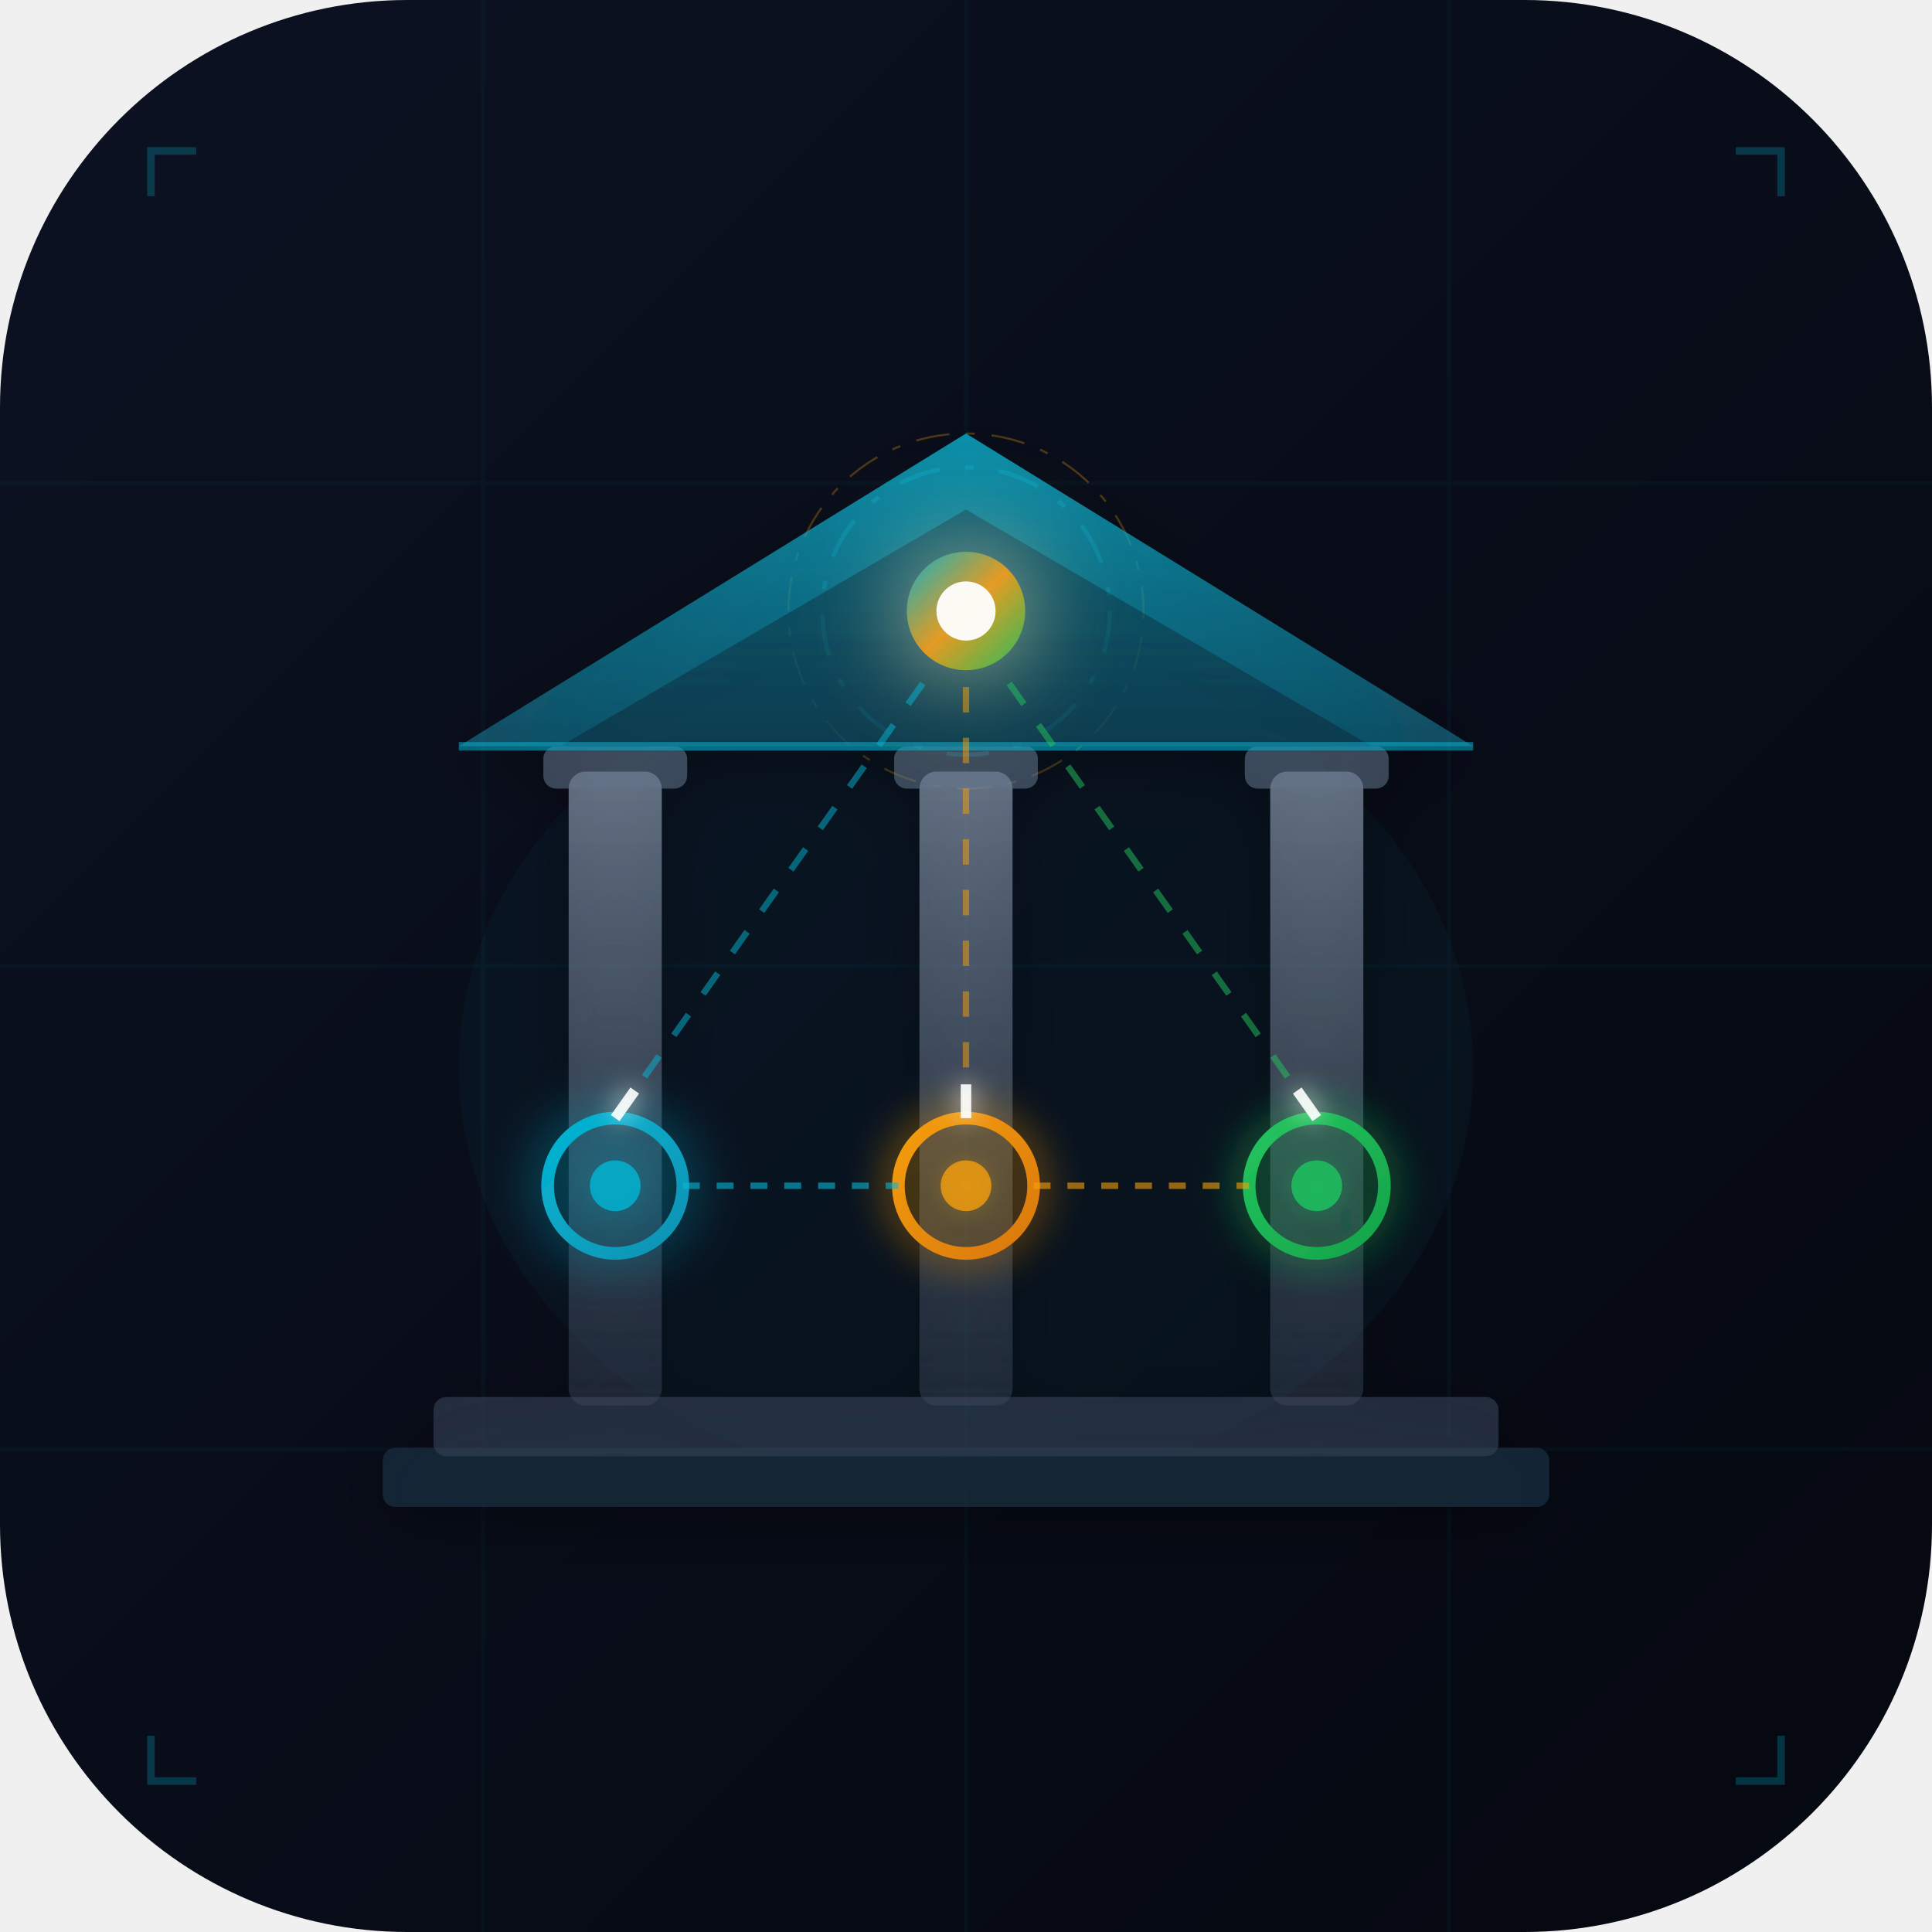
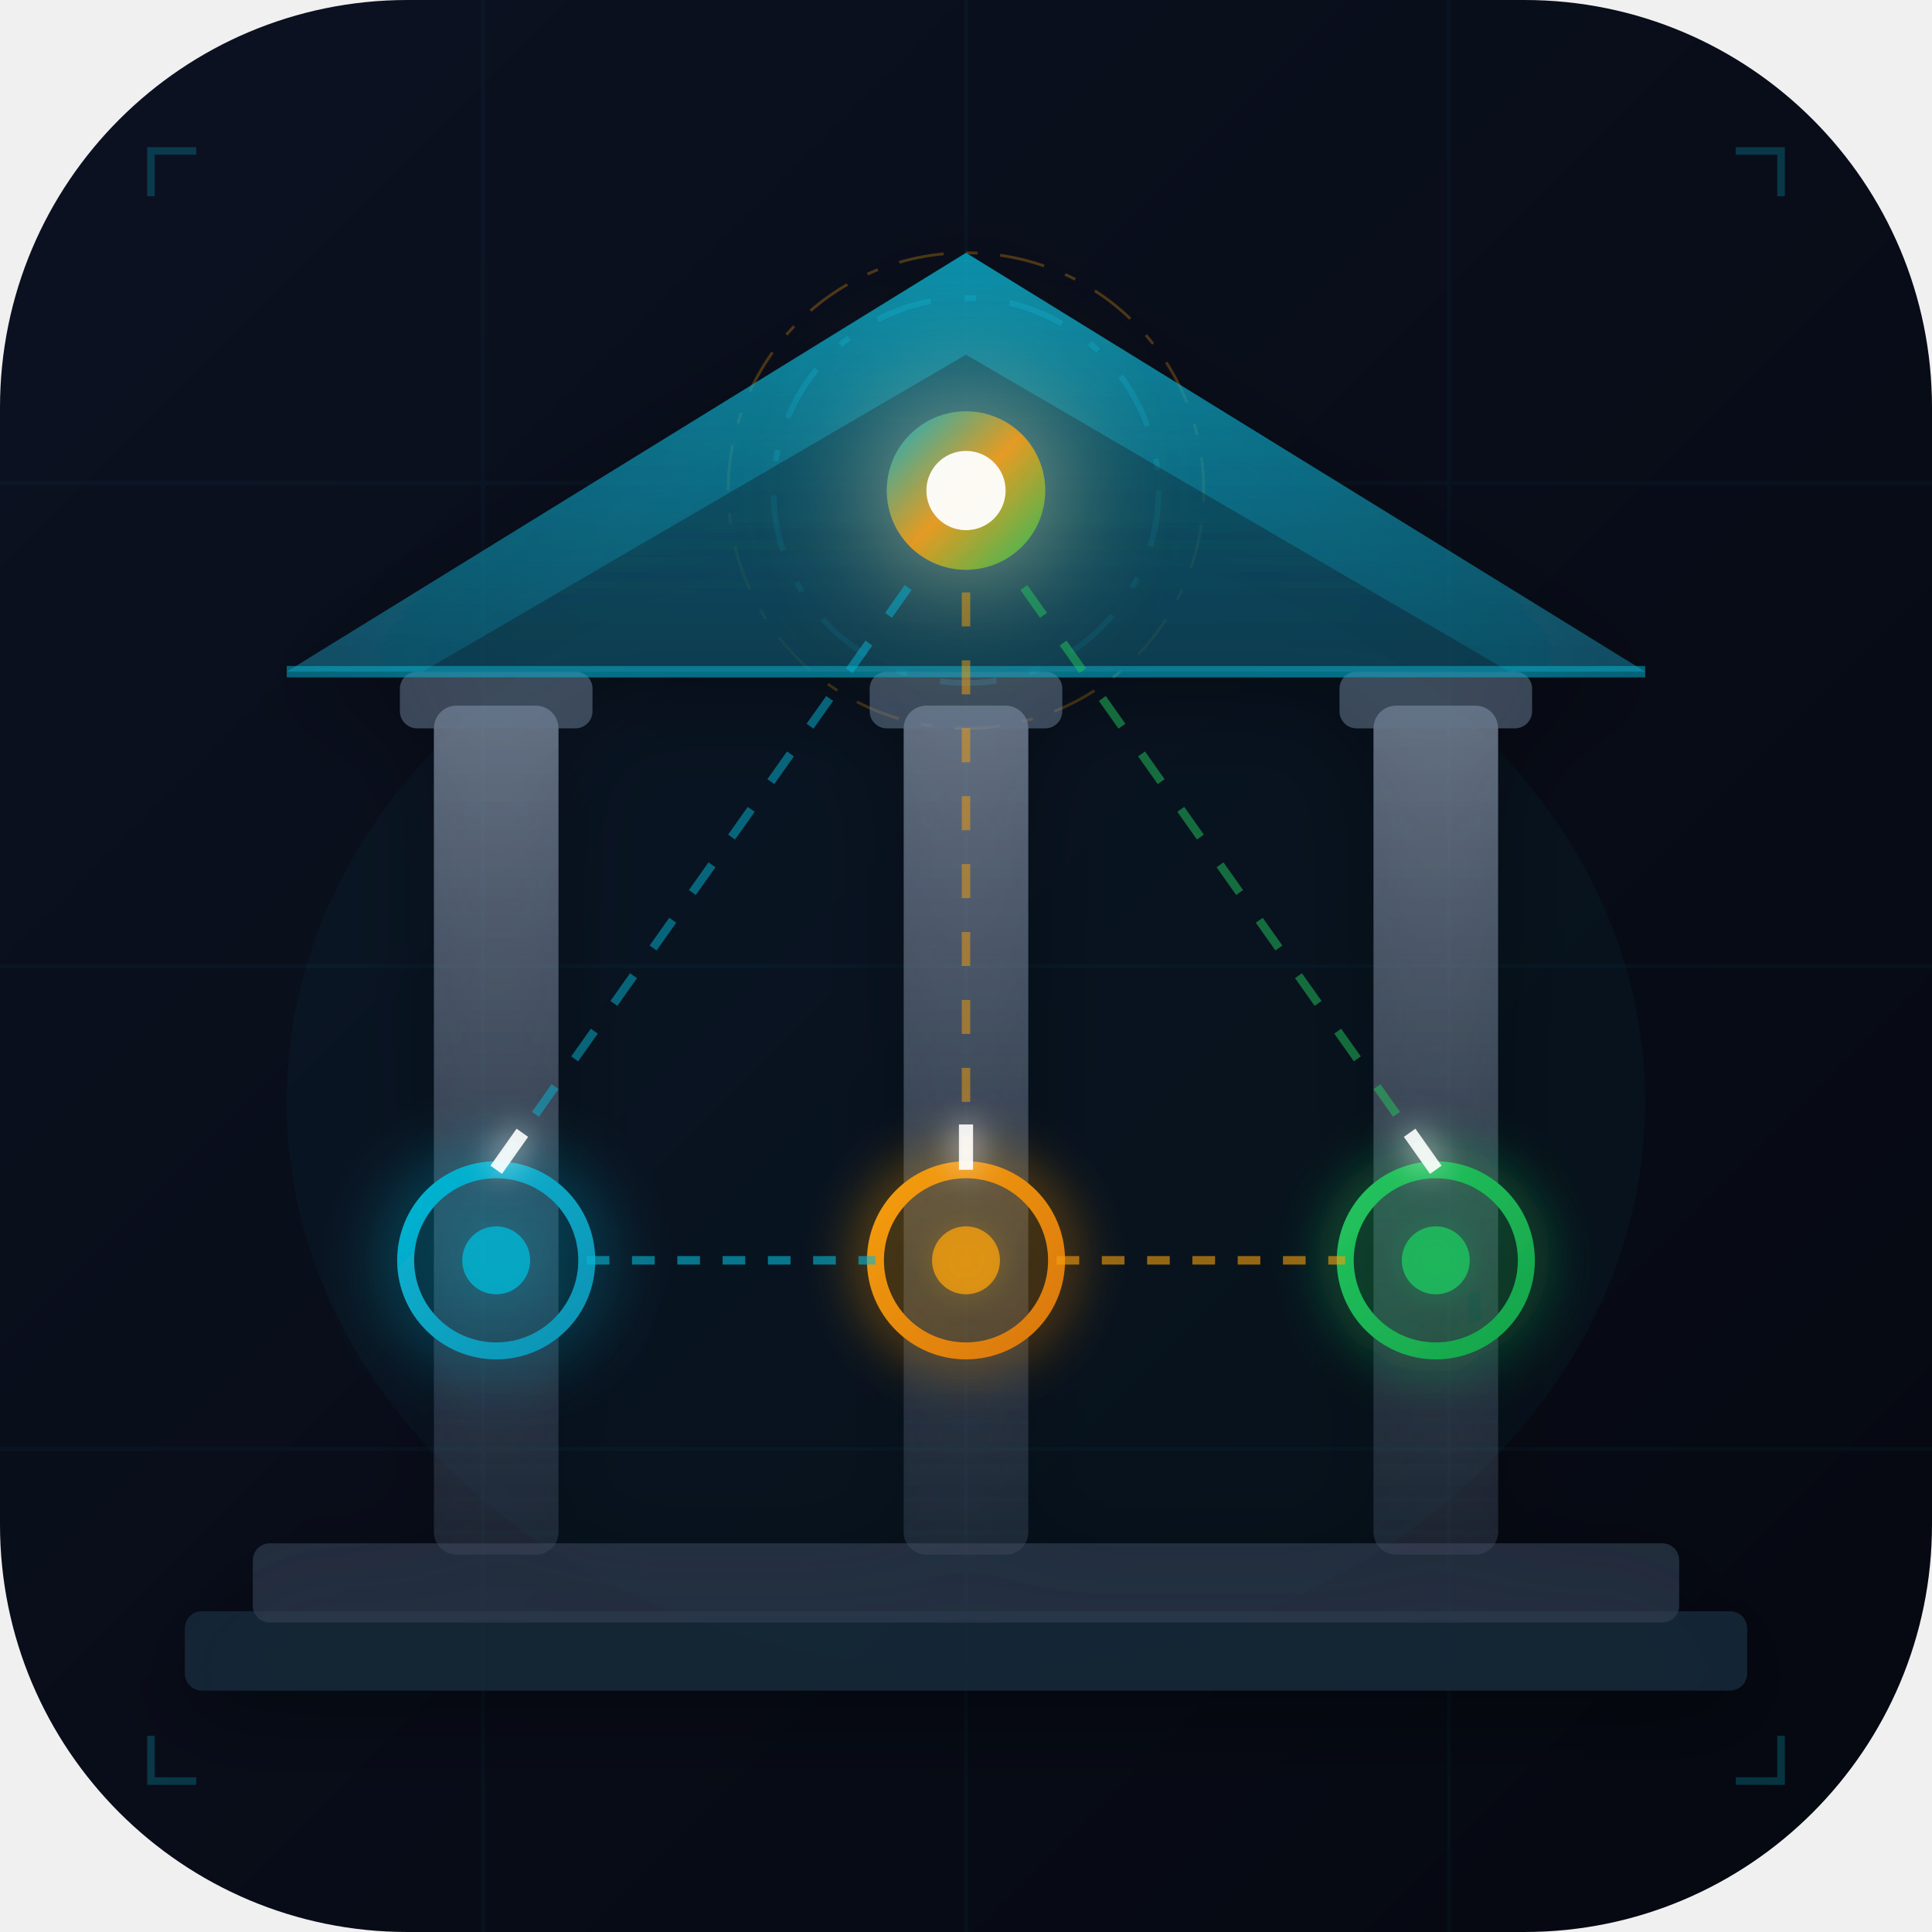
<svg xmlns="http://www.w3.org/2000/svg" viewBox="0 0 512 512" width="100%" height="100%">
  <defs>
    <linearGradient id="bg-grad" x1="0%" y1="0%" x2="100%" y2="100%">
      <stop offset="0%" stop-color="#0c1222" />
      <stop offset="100%" stop-color="#050810" />
    </linearGradient>
    <linearGradient id="cyan-grad" x1="0%" y1="0%" x2="100%" y2="100%">
      <stop offset="0%" stop-color="#06b6d4" />
      <stop offset="100%" stop-color="#0891b2" />
    </linearGradient>
    <linearGradient id="amber-grad" x1="0%" y1="0%" x2="100%" y2="100%">
      <stop offset="0%" stop-color="#f59e0b" />
      <stop offset="100%" stop-color="#d97706" />
    </linearGradient>
    <linearGradient id="green-grad" x1="0%" y1="0%" x2="100%" y2="100%">
      <stop offset="0%" stop-color="#22c55e" />
      <stop offset="100%" stop-color="#16a34a" />
    </linearGradient>
    <linearGradient id="pillar-grad" x1="0%" y1="0%" x2="0%" y2="100%">
      <stop offset="0%" stop-color="#94a3b8" stop-opacity="0.6" />
      <stop offset="100%" stop-color="#475569" stop-opacity="0.3" />
    </linearGradient>
    <linearGradient id="roof-grad" x1="0%" y1="0%" x2="0%" y2="100%">
      <stop offset="0%" stop-color="#06b6d4" stop-opacity="0.9" />
      <stop offset="100%" stop-color="#0e7490" stop-opacity="0.7" />
    </linearGradient>
    <linearGradient id="center-glow" x1="0%" y1="0%" x2="100%" y2="100%">
      <stop offset="0%" stop-color="#06b6d4">
        <animate attributeName="stop-color" values="#06b6d4;#f59e0b;#06b6d4" dur="4s" repeatCount="indefinite" />
      </stop>
      <stop offset="50%" stop-color="#f59e0b">
        <animate attributeName="stop-color" values="#f59e0b;#22c55e;#f59e0b" dur="4s" repeatCount="indefinite" />
      </stop>
      <stop offset="100%" stop-color="#22c55e">
        <animate attributeName="stop-color" values="#22c55e;#06b6d4;#22c55e" dur="4s" repeatCount="indefinite" />
      </stop>
    </linearGradient>
    <filter id="glow-cyan" x="-50%" y="-50%" width="200%" height="200%">
      <feGaussianBlur in="SourceGraphic" stdDeviation="6" result="blur" />
      <feMerge>
        <feMergeNode in="blur" />
        <feMergeNode in="SourceGraphic" />
      </feMerge>
    </filter>
    <filter id="glow-amber" x="-50%" y="-50%" width="200%" height="200%">
      <feGaussianBlur in="SourceGraphic" stdDeviation="5" result="blur" />
      <feMerge>
        <feMergeNode in="blur" />
        <feMergeNode in="SourceGraphic" />
      </feMerge>
    </filter>
    <filter id="glow-green" x="-50%" y="-50%" width="200%" height="200%">
      <feGaussianBlur in="SourceGraphic" stdDeviation="5" result="blur" />
      <feMerge>
        <feMergeNode in="blur" />
        <feMergeNode in="SourceGraphic" />
      </feMerge>
    </filter>
    <filter id="glow-center" x="-100%" y="-100%" width="300%" height="300%">
      <feGaussianBlur in="SourceGraphic" stdDeviation="12" result="blur">
        <animate attributeName="stdDeviation" values="12;18;12" dur="2s" repeatCount="indefinite" />
      </feGaussianBlur>
      <feMerge>
        <feMergeNode in="blur" />
        <feMergeNode in="SourceGraphic" />
      </feMerge>
    </filter>
    <filter id="glow-bullet" x="-50%" y="-50%" width="200%" height="200%">
      <feGaussianBlur in="SourceGraphic" stdDeviation="3" result="blur" />
      <feMerge>
        <feMergeNode in="blur" />
        <feMergeNode in="SourceGraphic" />
      </feMerge>
    </filter>
    <filter id="shadow" x="-10%" y="-10%" width="120%" height="130%">
      <feDropShadow dx="0" dy="4" stdDeviation="8" flood-color="#000" flood-opacity="0.5" />
    </filter>
  </defs>
  <rect width="512" height="512" rx="108" fill="url(#bg-grad)" />
  <g opacity="0.04">
    <animate attributeName="opacity" values="0.02;0.08;0.02" dur="6s" repeatCount="indefinite" />
    <line x1="128" y1="0" x2="128" y2="512" stroke="#06b6d4" stroke-width="1" />
    <line x1="256" y1="0" x2="256" y2="512" stroke="#06b6d4" stroke-width="1" />
    <line x1="384" y1="0" x2="384" y2="512" stroke="#06b6d4" stroke-width="1" />
    <line x1="0" y1="128" x2="512" y2="128" stroke="#06b6d4" stroke-width="1" />
    <line x1="0" y1="256" x2="512" y2="256" stroke="#06b6d4" stroke-width="1" />
    <line x1="0" y1="384" x2="512" y2="384" stroke="#06b6d4" stroke-width="1" />
  </g>
  <g opacity="0.25">
    <animate attributeName="opacity" values="0.1;0.6;0.1" dur="3s" repeatCount="indefinite" />
    <path d="M40,52 L40,40 L52,40" fill="none" stroke="#06b6d4" stroke-width="2" />
    <path d="M472,52 L472,40 L460,40" fill="none" stroke="#06b6d4" stroke-width="2" />
    <path d="M40,460 L40,472 L52,472" fill="none" stroke="#06b6d4" stroke-width="2" />
    <path d="M472,460 L472,472 L460,472" fill="none" stroke="#06b6d4" stroke-width="2" />
  </g>
-   <g transform="translate(-30.72, -30.72) scale(1.12)">
+   <g transform="translate(-128, -128) scale(1.5)">
    <ellipse cx="256" cy="280" rx="120" ry="100" fill="#06b6d4" opacity="0.04">
      <animate attributeName="opacity" values="0.03;0.12;0.03" dur="5s" repeatCount="indefinite" />
      <animate attributeName="rx" values="120;140;120" dur="5s" repeatCount="indefinite" />
      <animate attributeName="ry" values="100;120;100" dur="5s" repeatCount="indefinite" />
    </ellipse>
    <circle cx="256" cy="172" r="34" fill="none" stroke="#06b6d4" stroke-width="1" stroke-dasharray="10 6 2 6" opacity="0.4">
      <animateTransform attributeName="transform" type="rotate" from="0 256 172" to="360 256 172" dur="10s" repeatCount="indefinite" />
    </circle>
    <circle cx="256" cy="172" r="42" fill="none" stroke="#f59e0b" stroke-width="0.5" stroke-dasharray="2 4 8 4" opacity="0.3">
      <animateTransform attributeName="transform" type="rotate" from="360 256 172" to="0 256 172" dur="15s" repeatCount="indefinite" />
    </circle>
    <g filter="url(#shadow)">
      <rect x="118" y="370" width="276" height="14" rx="3" fill="#1e293b" opacity="0.8" />
      <rect x="130" y="358" width="252" height="14" rx="3" fill="#334155" opacity="0.6" />
      <rect x="162" y="210" width="22" height="150" rx="4" fill="url(#pillar-grad)" />
      <rect x="245" y="210" width="22" height="150" rx="4" fill="url(#pillar-grad)" />
      <rect x="328" y="210" width="22" height="150" rx="4" fill="url(#pillar-grad)" />
      <rect x="156" y="204" width="34" height="10" rx="3" fill="#64748b" opacity="0.5" />
      <rect x="239" y="204" width="34" height="10" rx="3" fill="#64748b" opacity="0.5" />
      <rect x="322" y="204" width="34" height="10" rx="3" fill="#64748b" opacity="0.5" />
      <polygon points="256,130 136,204 376,204" fill="url(#roof-grad)" opacity="0.85">
        <animate attributeName="opacity" values="0.75;0.95;0.75" dur="4s" repeatCount="indefinite" />
      </polygon>
      <polygon points="256,148 160,204 352,204" fill="#0a0e1a" opacity="0.3" />
      <line x1="136" y1="204" x2="376" y2="204" stroke="#06b6d4" stroke-width="2" opacity="0.5">
        <animate attributeName="stroke-opacity" values="0.3;0.8;0.3" dur="2.5s" repeatCount="indefinite" />
      </line>
    </g>
    <g filter="url(#glow-cyan)">
      <circle cx="173" cy="308" r="16" fill="none" stroke="url(#cyan-grad)" stroke-width="3">
        <animate attributeName="r" values="16;18;16" dur="3s" repeatCount="indefinite" />
        <animate attributeName="stroke-width" values="3;1.5;3" dur="3s" repeatCount="indefinite" />
      </circle>
      <circle cx="173" cy="308" r="6" fill="#06b6d4" opacity="0.8">
        <animate attributeName="opacity" values="0.6;1;0.6" dur="1.5s" repeatCount="indefinite" />
        <animate attributeName="r" values="6;4;6" dur="1.5s" repeatCount="indefinite" />
      </circle>
    </g>
    <g filter="url(#glow-amber)">
      <circle cx="256" cy="308" r="16" fill="none" stroke="url(#amber-grad)" stroke-width="3">
        <animate attributeName="r" values="16;19;16" dur="3.5s" repeatCount="indefinite" />
        <animate attributeName="stroke-width" values="3;1.5;3" dur="3.5s" repeatCount="indefinite" />
      </circle>
      <circle cx="256" cy="308" r="6" fill="#f59e0b" opacity="0.8">
        <animate attributeName="opacity" values="0.6;1;0.6" dur="1.75s" repeatCount="indefinite" />
        <animate attributeName="r" values="6;4;6" dur="1.75s" repeatCount="indefinite" />
      </circle>
    </g>
    <g filter="url(#glow-green)">
      <circle cx="339" cy="308" r="16" fill="none" stroke="url(#green-grad)" stroke-width="3">
        <animate attributeName="r" values="16;18;16" dur="2.8s" repeatCount="indefinite" />
        <animate attributeName="stroke-width" values="3;1.5;3" dur="2.8s" repeatCount="indefinite" />
      </circle>
      <circle cx="339" cy="308" r="6" fill="#22c55e" opacity="0.8">
        <animate attributeName="opacity" values="0.6;1;0.6" dur="1.4s" repeatCount="indefinite" />
        <animate attributeName="r" values="6;4;6" dur="1.4s" repeatCount="indefinite" />
      </circle>
    </g>
    <line x1="189" y1="308" x2="240" y2="308" stroke="#06b6d4" stroke-width="1.5" opacity="0.6" stroke-dasharray="4,4">
      <animate attributeName="stroke-dashoffset" from="8" to="0" dur="0.8s" repeatCount="indefinite" />
    </line>
    <line x1="272" y1="308" x2="323" y2="308" stroke="#f59e0b" stroke-width="1.5" opacity="0.6" stroke-dasharray="4,4">
      <animate attributeName="stroke-dashoffset" from="8" to="0" dur="0.8s" repeatCount="indefinite" />
    </line>
    <g filter="url(#glow-center)">
      <circle cx="256" cy="172" r="14" fill="url(#center-glow)" opacity="0.9">
        <animate attributeName="r" values="14;18;14" dur="2s" repeatCount="indefinite" />
        <animate attributeName="opacity" values="0.7;1;0.7" dur="2s" repeatCount="indefinite" />
      </circle>
      <circle cx="256" cy="172" r="7" fill="#fff" opacity="0.95">
        <animate attributeName="r" values="7;4;7" dur="2s" repeatCount="indefinite" />
      </circle>
    </g>
    <line x1="173" y1="292" x2="248" y2="186" stroke="#06b6d4" stroke-width="1.5" opacity="0.5" stroke-dasharray="6,6">
      <animate attributeName="stroke-dashoffset" from="12" to="0" dur="1s" repeatCount="indefinite" />
    </line>
    <line x1="256" y1="292" x2="256" y2="186" stroke="#f59e0b" stroke-width="1.5" opacity="0.5" stroke-dasharray="6,6">
      <animate attributeName="stroke-dashoffset" from="12" to="0" dur="1s" repeatCount="indefinite" />
    </line>
    <line x1="339" y1="292" x2="264" y2="186" stroke="#22c55e" stroke-width="1.5" opacity="0.5" stroke-dasharray="6,6">
      <animate attributeName="stroke-dashoffset" from="12" to="0" dur="1s" repeatCount="indefinite" />
    </line>
    <g filter="url(#glow-bullet)">
      <line x1="173" y1="292" x2="248" y2="186" stroke="#fff" stroke-width="2.5" opacity="0.9" stroke-dasharray="8, 200">
        <animate attributeName="stroke-dashoffset" from="150" to="-50" dur="1.5s" repeatCount="indefinite" />
      </line>
      <line x1="256" y1="292" x2="256" y2="186" stroke="#fff" stroke-width="2.5" opacity="0.9" stroke-dasharray="8, 200">
        <animate attributeName="stroke-dashoffset" from="150" to="-50" dur="1.2s" repeatCount="indefinite" />
      </line>
      <line x1="339" y1="292" x2="264" y2="186" stroke="#fff" stroke-width="2.5" opacity="0.9" stroke-dasharray="8, 200">
        <animate attributeName="stroke-dashoffset" from="150" to="-50" dur="1.8s" repeatCount="indefinite" />
      </line>
    </g>
  </g>
</svg>
